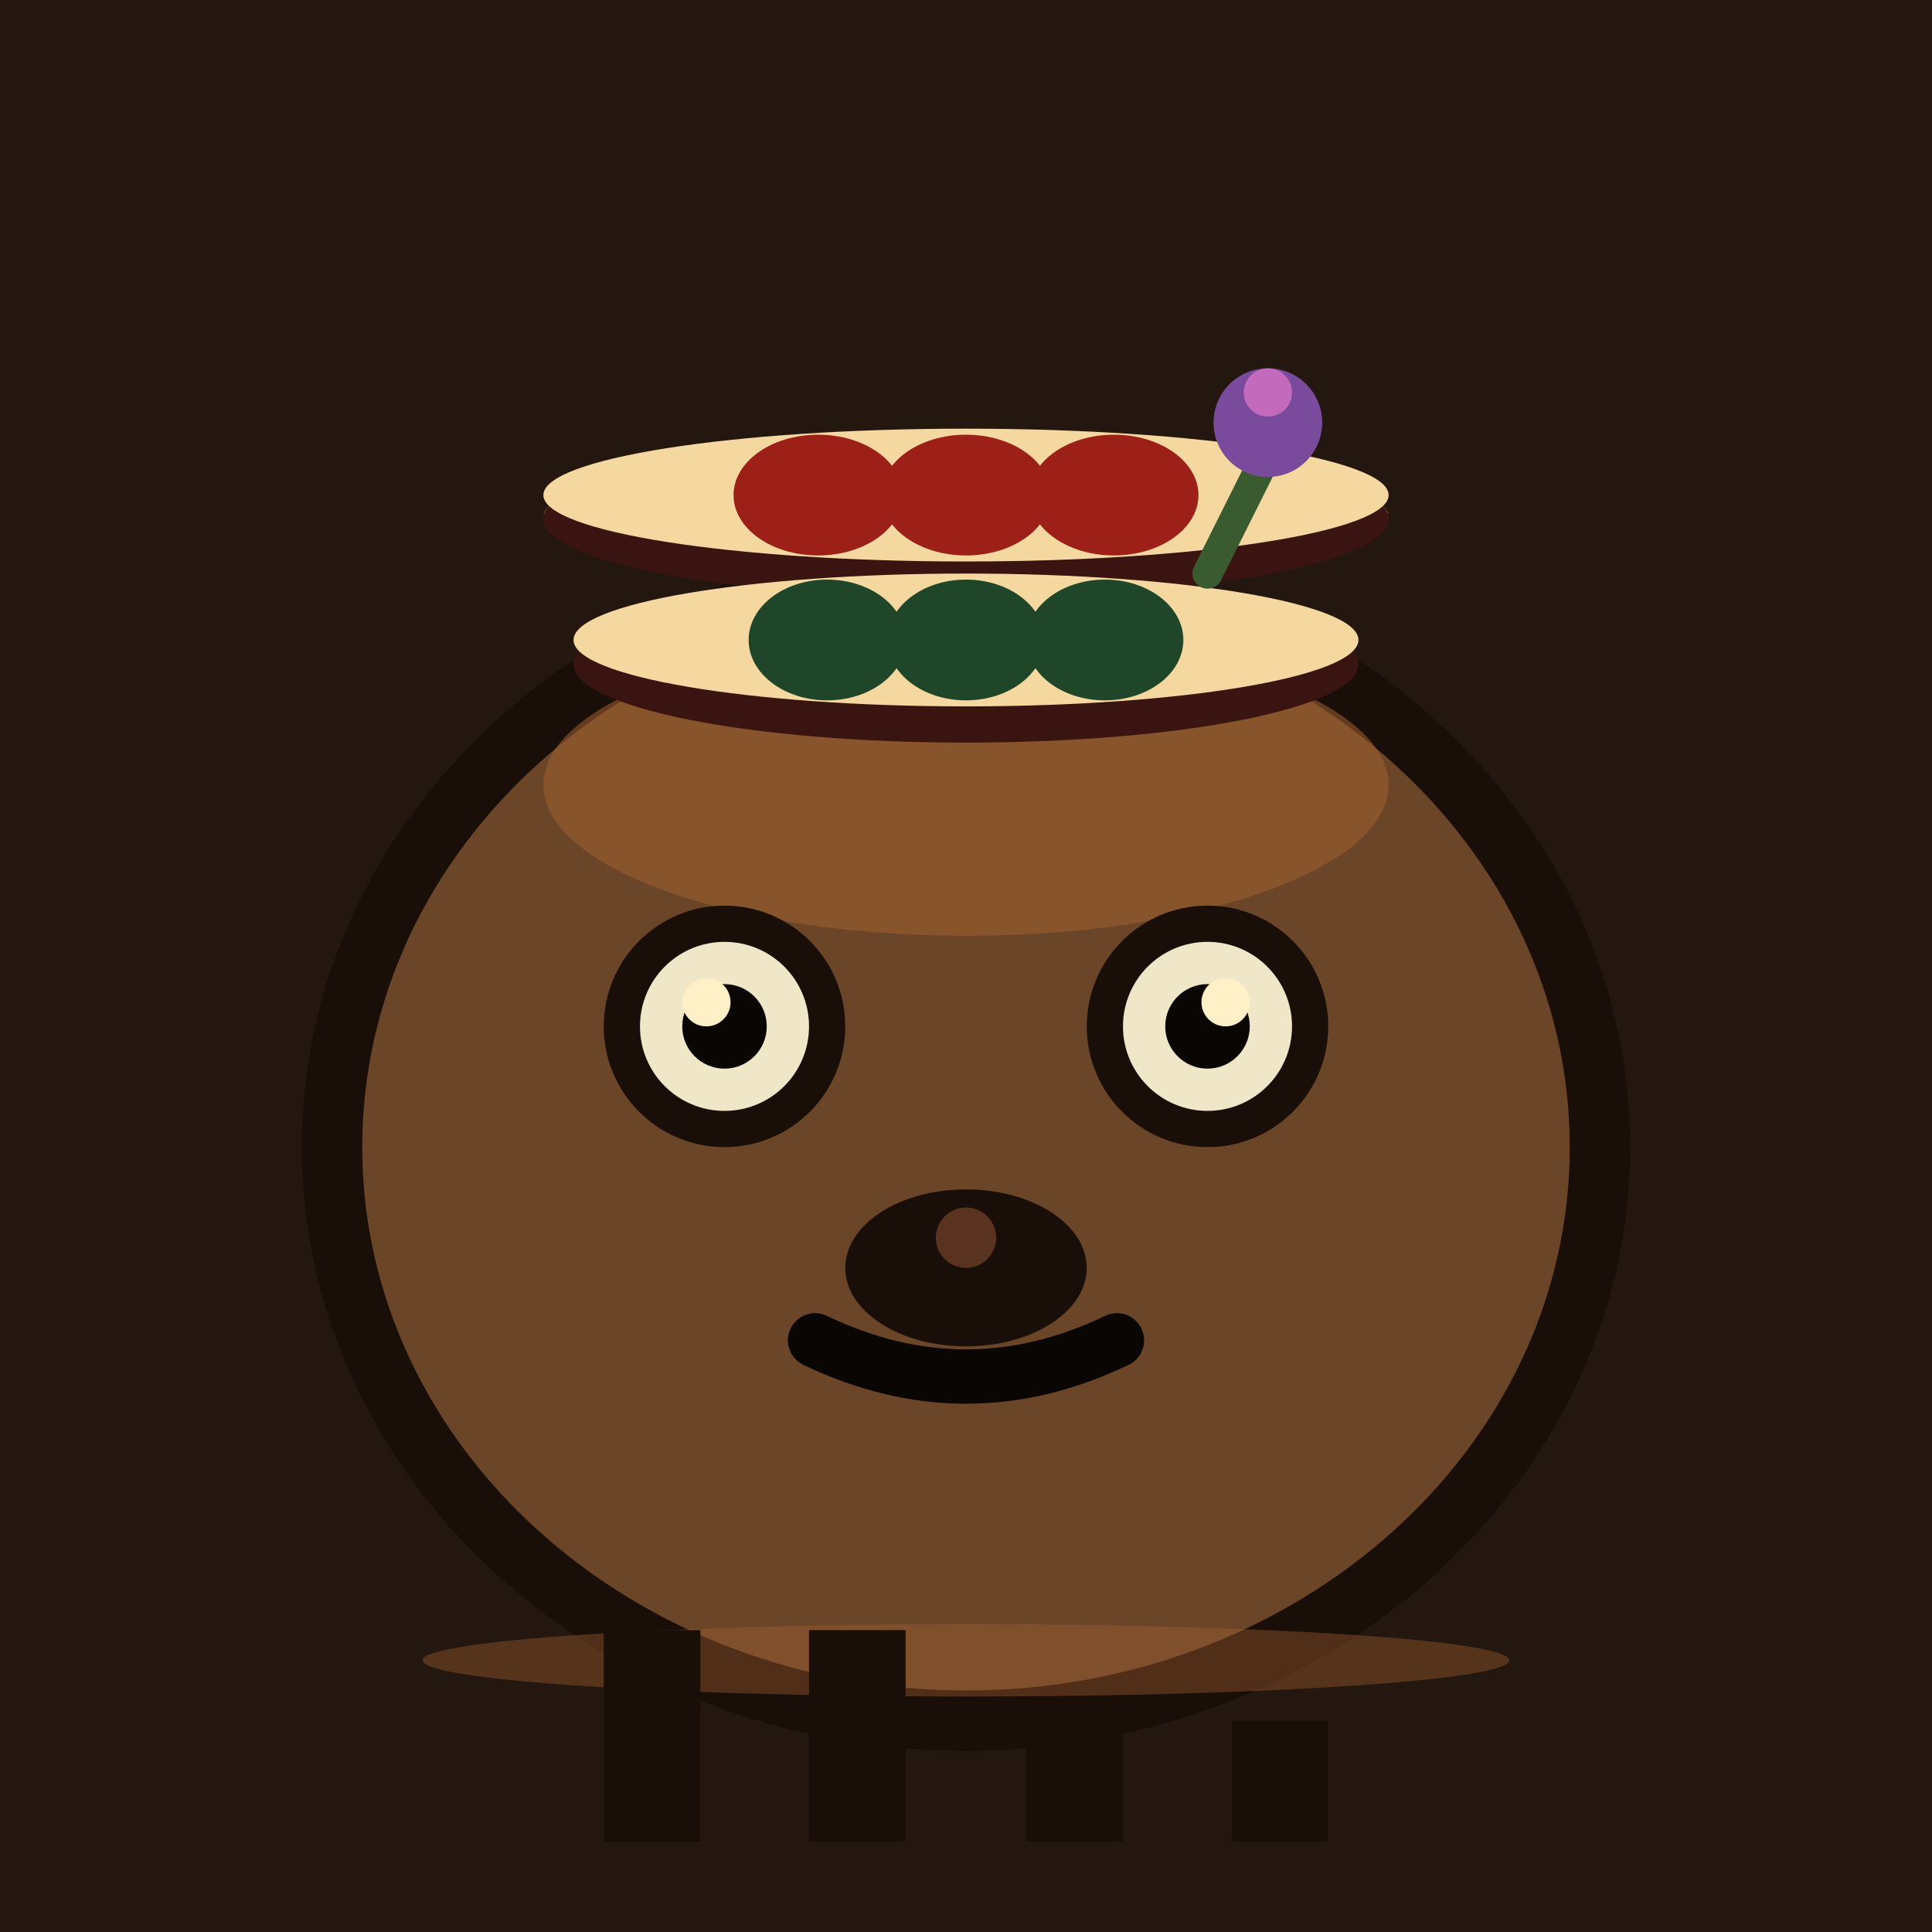
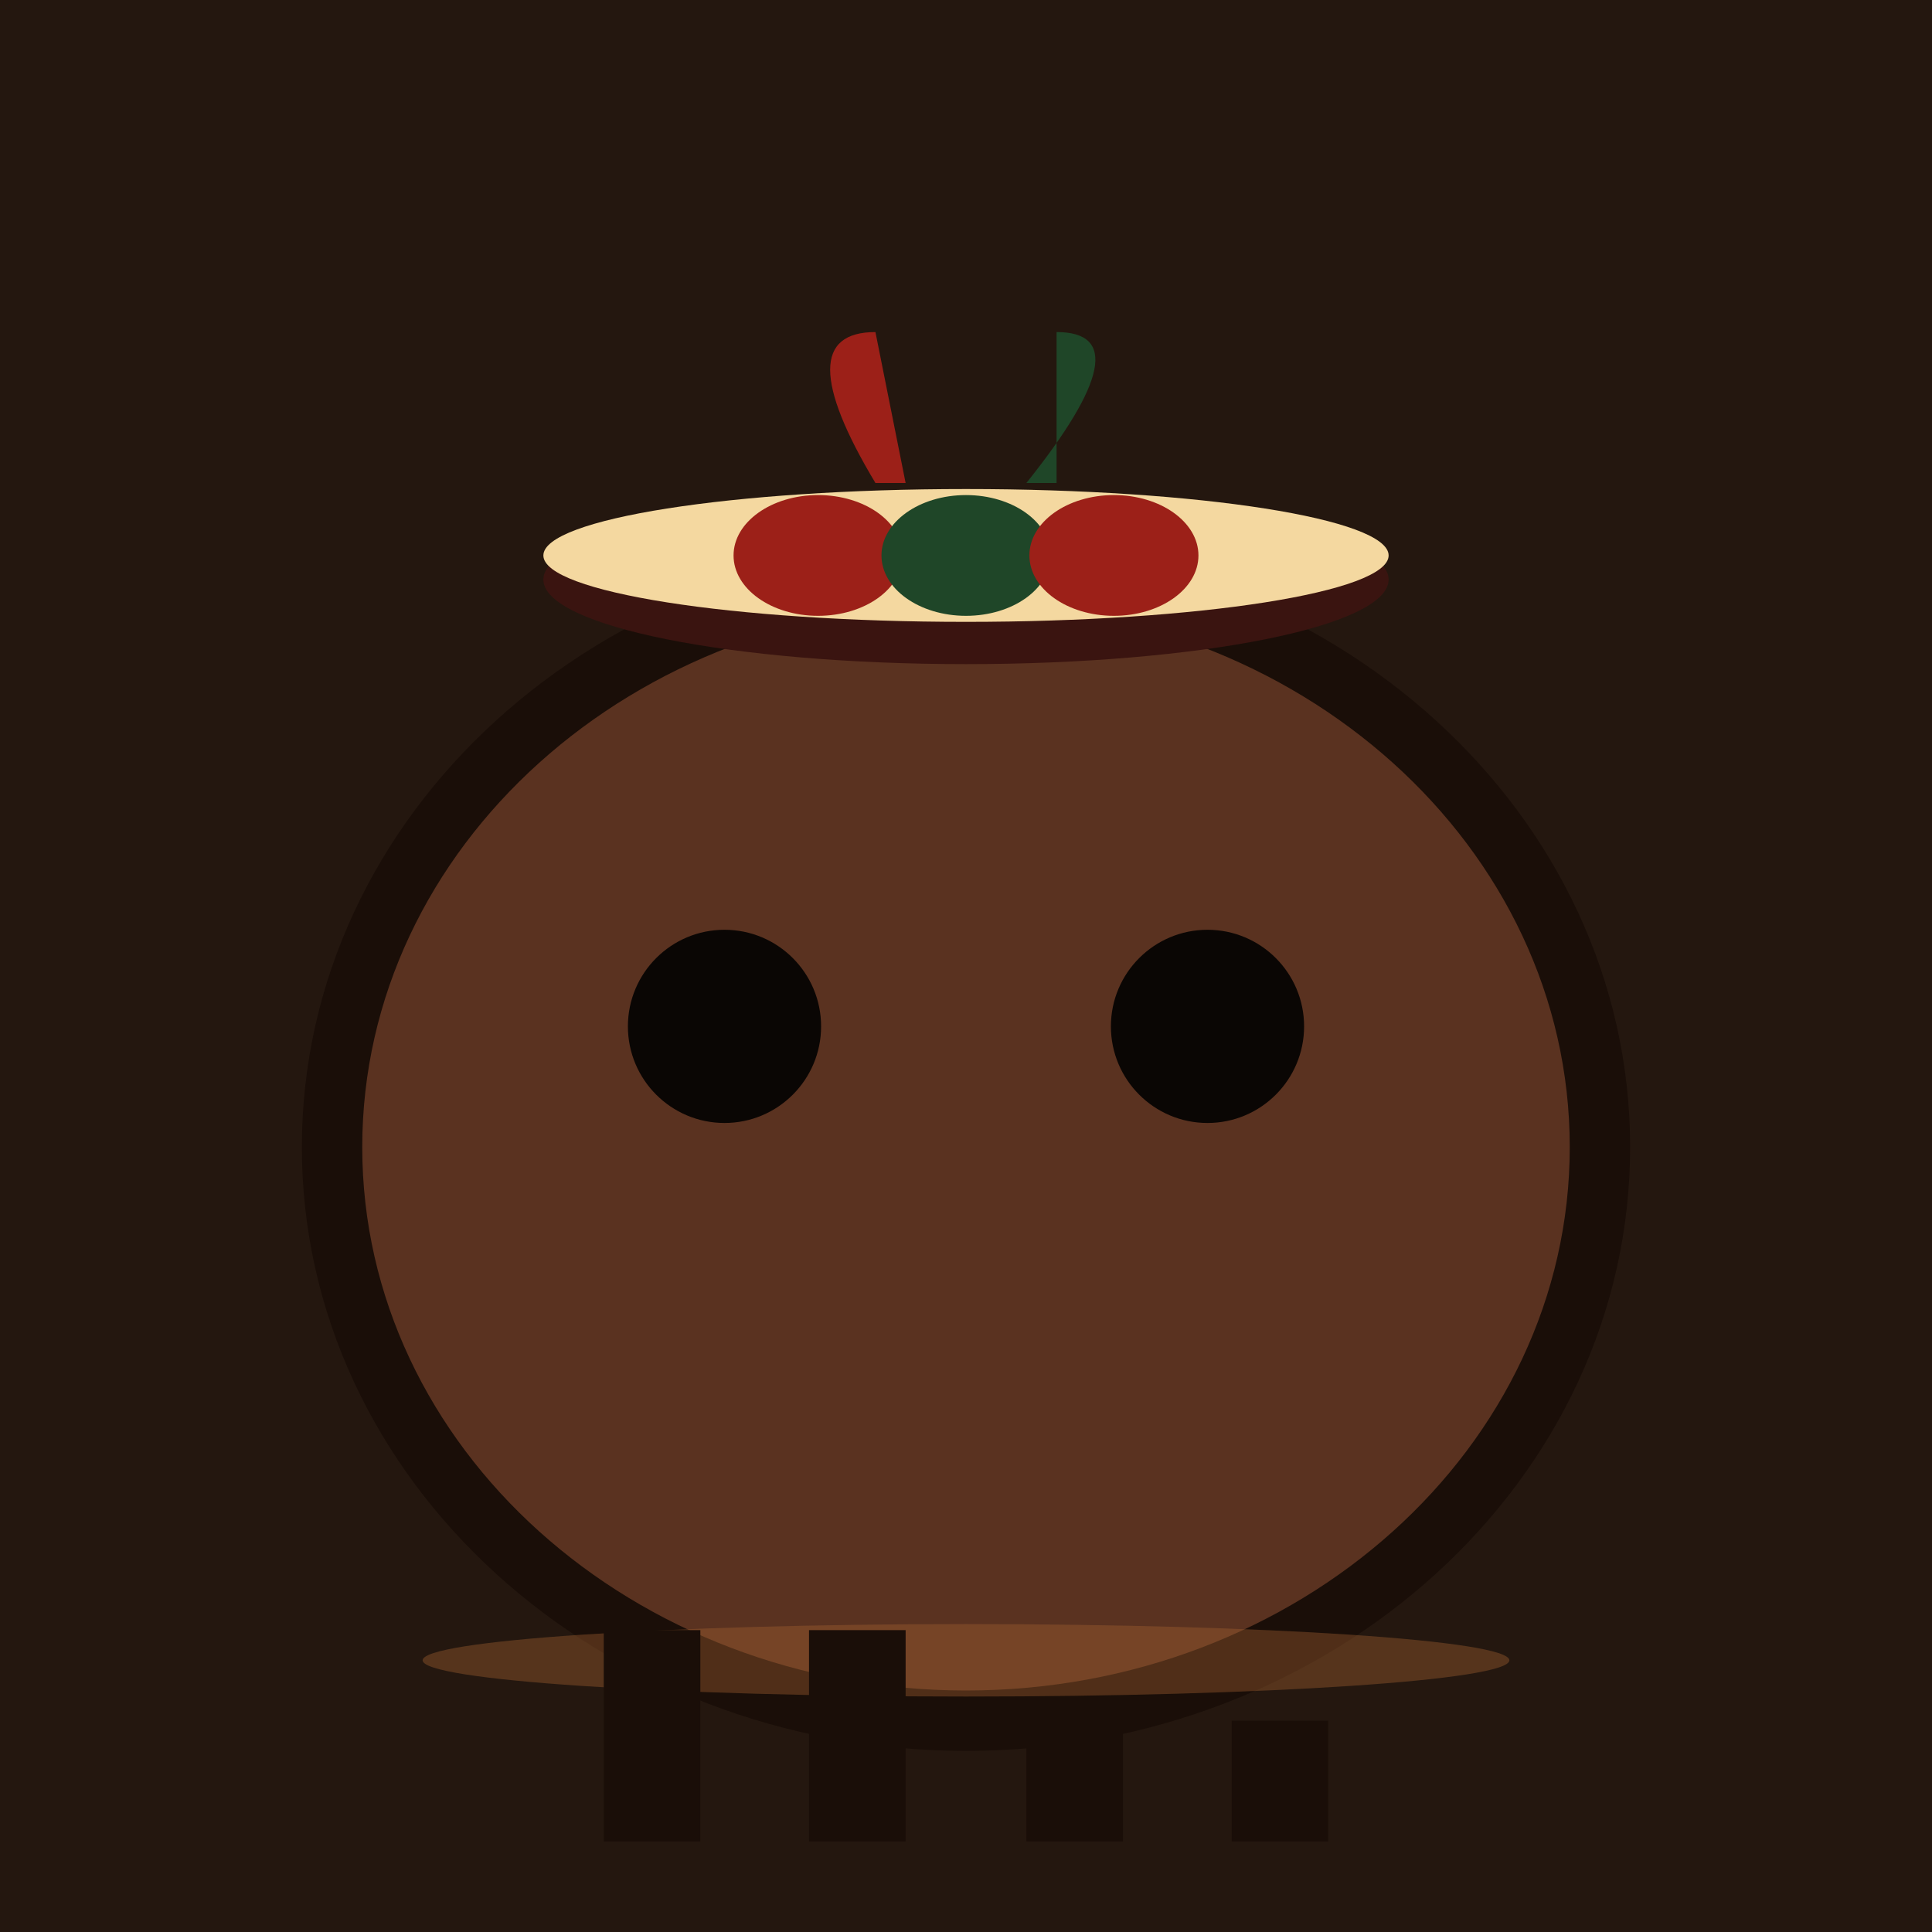
- <svg xmlns="http://www.w3.org/2000/svg" viewBox="0 0 32 32" role="img" aria-label="ha.ggis — a tied wild haggis with a tartan band">
+ <svg xmlns="http://www.w3.org/2000/svg" viewBox="0 0 32 32" role="img" aria-label="ha.ggis — a folk-silhouette wild haggis with a tartan band">
  <rect width="32" height="32" fill="#24170f" />
  <ellipse cx="16" cy="19" rx="11" ry="10" fill="#1a0e08" />
-   <ellipse cx="16" cy="19" rx="10" ry="9" fill="#6a4528" />
+   <ellipse cx="16" cy="19" rx="10" ry="9" fill="#5a3220" />
  <ellipse cx="16" cy="27.5" rx="9" ry="0.6" fill="#a06030" opacity="0.4" />
-   <ellipse cx="16" cy="13" rx="7" ry="2.5" fill="#a06030" opacity="0.55" />
-   <path d="M 13,8 Q 10,7 9,8.5 Q 11,9 14,9 Z" fill="#6a4528" />
-   <path d="M 19,8 Q 22,7 23,8.5 Q 21,9 18,9 Z" fill="#6a4528" />
-   <ellipse cx="16" cy="8.6" rx="7" ry="1.3" fill="#3a1410" />
-   <ellipse cx="16" cy="8.2" rx="7" ry="1.1" fill="#f4d8a0" />
-   <ellipse cx="13.55" cy="8.2" rx="1.4" ry="1.0" fill="#9c2018" />
-   <ellipse cx="16" cy="8.2" rx="1.4" ry="1.0" fill="#9c2018" />
-   <ellipse cx="18.45" cy="8.2" rx="1.4" ry="1.0" fill="#9c2018" />
-   <ellipse cx="16" cy="11" rx="6.5" ry="1.3" fill="#3a1410" />
-   <ellipse cx="16" cy="10.6" rx="6.5" ry="1.1" fill="#f4d8a0" />
-   <ellipse cx="13.7" cy="10.6" rx="1.3" ry="1.0" fill="#1f4628" />
-   <ellipse cx="16" cy="10.6" rx="1.3" ry="1.0" fill="#1f4628" />
-   <ellipse cx="18.3" cy="10.6" rx="1.3" ry="1.0" fill="#1f4628" />
-   <line x1="20" y1="9.5" x2="21" y2="7.5" stroke="#3a5a30" stroke-width="0.5" stroke-linecap="round" />
-   <circle cx="21" cy="7" r="0.9" fill="#7a4a9c" />
-   <circle cx="21" cy="6.5" r="0.4" fill="#c46abc" />
-   <circle cx="12" cy="17" r="2" fill="#1a0e08" />
-   <ellipse cx="12" cy="17" rx="1.4" ry="1.4" fill="#f0e6c8" />
-   <circle cx="12" cy="17" r="0.7" fill="#0a0604" />
-   <circle cx="11.7" cy="16.6" r="0.4" fill="#fff0c8" />
-   <circle cx="20" cy="17" r="2" fill="#1a0e08" />
-   <ellipse cx="20" cy="17" rx="1.4" ry="1.4" fill="#f0e6c8" />
-   <circle cx="20" cy="17" r="0.7" fill="#0a0604" />
-   <circle cx="20.3" cy="16.6" r="0.4" fill="#fff0c8" />
-   <ellipse cx="16" cy="21" rx="2" ry="1.3" fill="#1a0e08" />
-   <circle cx="16" cy="20.5" r="0.5" fill="#5a3220" />
-   <path d="M 13.5,22.2 Q 16,23.4 18.5,22.2" stroke="#0a0604" stroke-width="0.9" stroke-linecap="round" fill="none" />
+   <ellipse cx="16" cy="9.6" rx="7" ry="1.4" fill="#3a1410" />
+   <ellipse cx="16" cy="9.2" rx="7" ry="1.1" fill="#f4d8a0" />
+   <ellipse cx="13.55" cy="9.2" rx="1.4" ry="1.0" fill="#9c2018" />
+   <ellipse cx="16" cy="9.2" rx="1.4" ry="1.0" fill="#1f4628" />
+   <ellipse cx="18.45" cy="9.2" rx="1.4" ry="1.0" fill="#9c2018" />
+   <path d="M 14.5,8 Q 13,5.5 14.5,5.5 L 15,8 Z" fill="#9c2018" />
+   <path d="M 17,8 Q 19,5.5 17.5,5.5 L 17.5,8 Z" fill="#1f4628" />
+   <circle cx="12" cy="17" r="1.6" fill="#0a0604" />
+   <circle cx="20" cy="17" r="1.6" fill="#0a0604" />
  <rect x="10" y="27" width="1.6" height="3.5" fill="#1a0e08" />
  <rect x="13.4" y="27" width="1.6" height="3.5" fill="#1a0e08" />
  <rect x="17" y="28.5" width="1.6" height="2" fill="#1a0e08" />
  <rect x="20.4" y="28.5" width="1.6" height="2" fill="#1a0e08" />
</svg>
